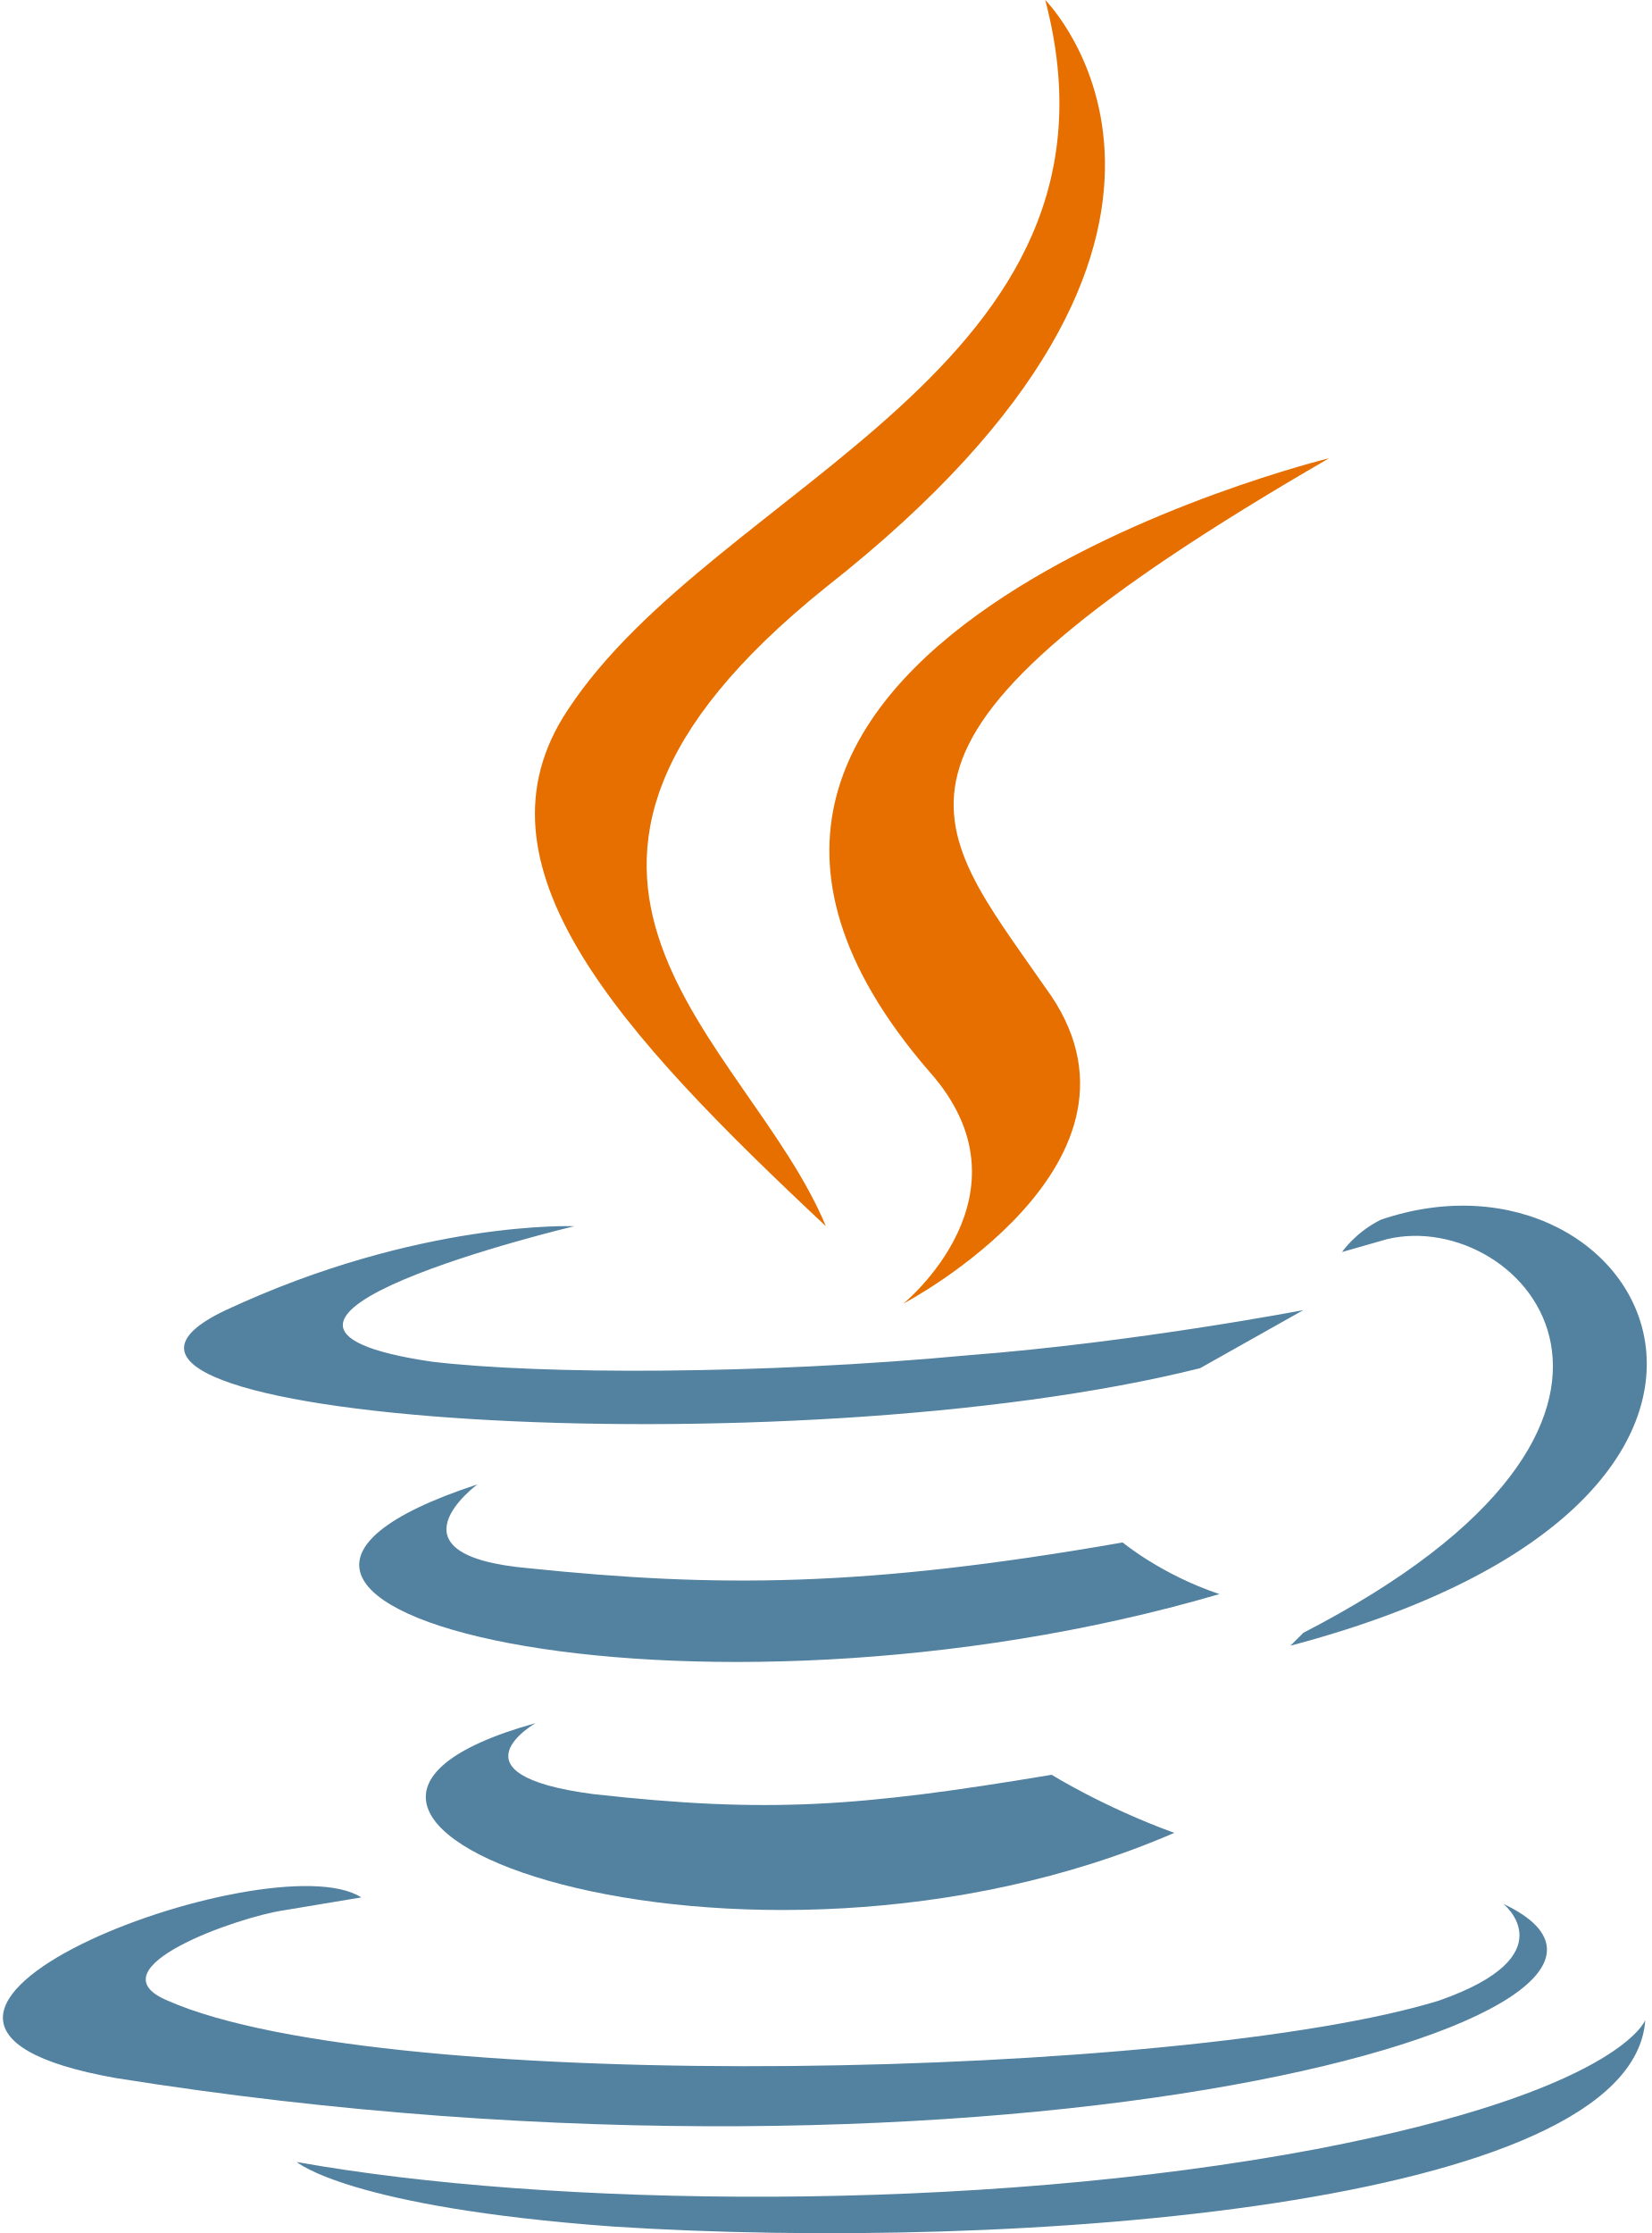
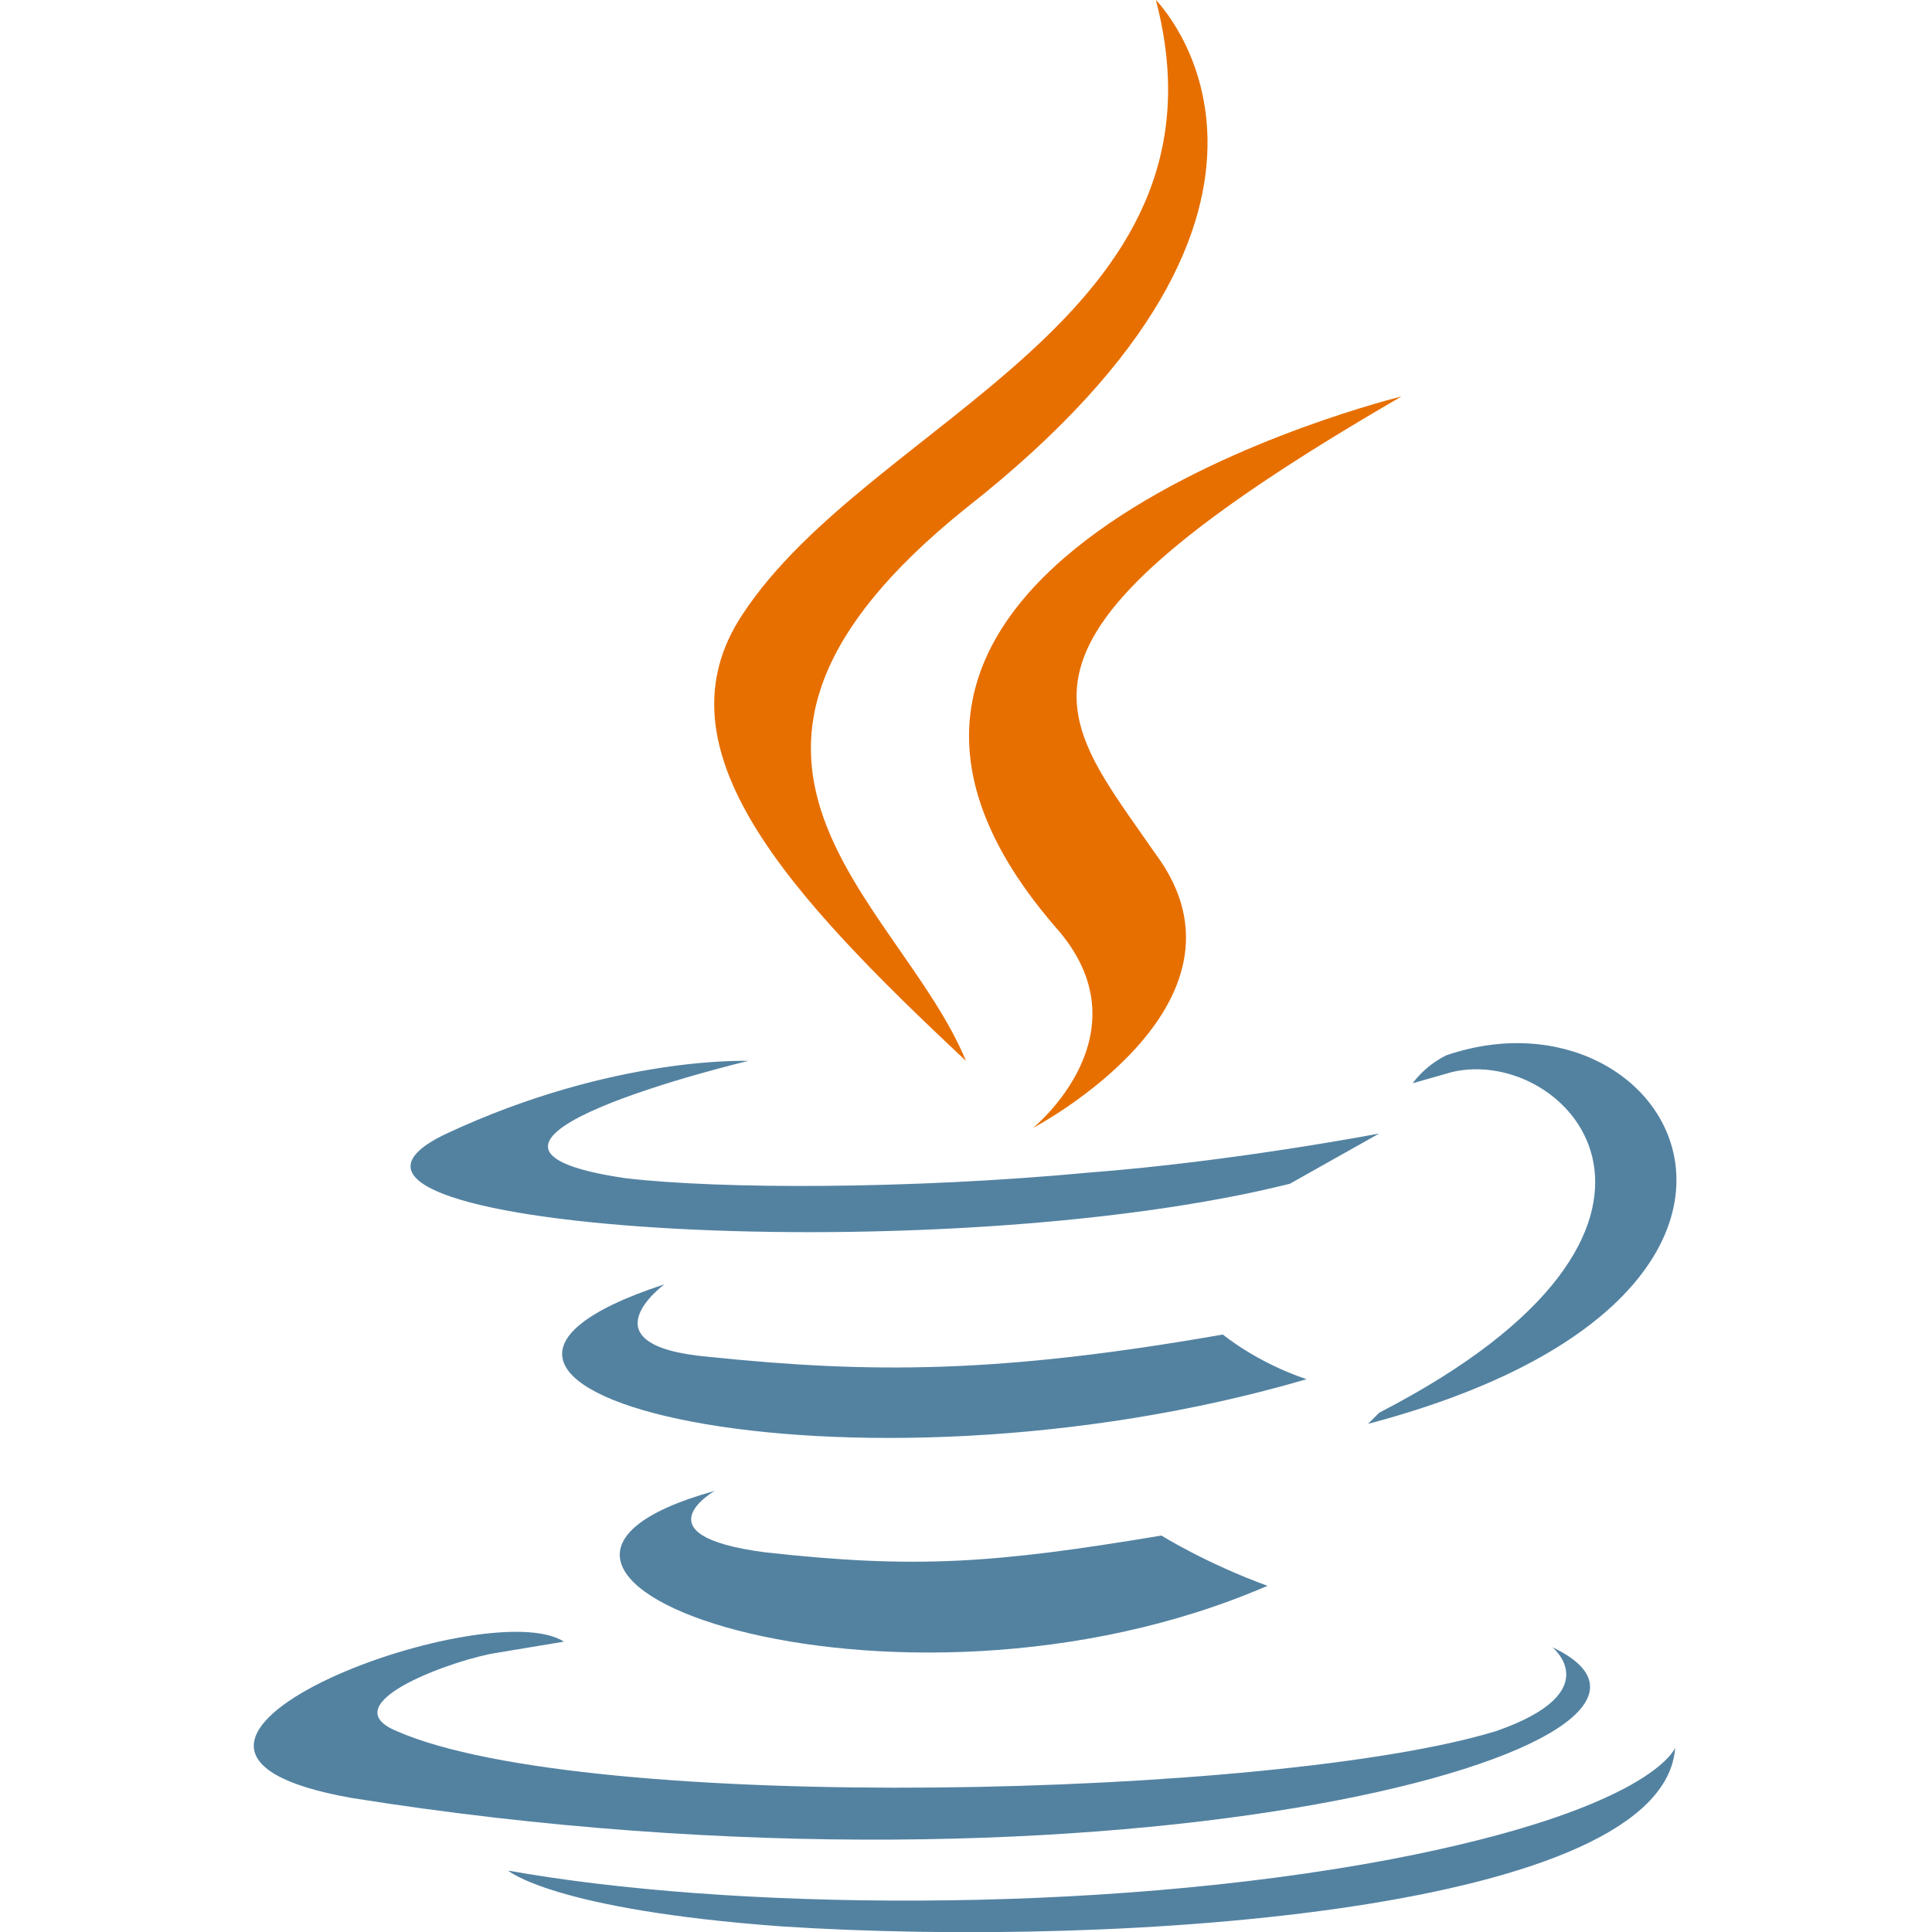
- <svg xmlns="http://www.w3.org/2000/svg" preserveAspectRatio="xMidYMid" viewBox="0 0 256 346">
+ <svg xmlns="http://www.w3.org/2000/svg" preserveAspectRatio="xMidYMid" viewBox="0 0 256 346" width="58" height="58">
  <path d="M83 267s-14 8 9 11c27 3 41 2 71-3 0 0 8 5 19 9-67 29-153-2-99-17M74 230s-15 11 8 13c29 3 52 3 92-4 0 0 6 5 15 8-82 24-173 2-115-17" fill="#5382A1" />
  <path d="M144 166c17 19-4 36-4 36s42-22 22-49c-18-26-32-38 44-82 0 0-119 29-62 95" fill="#E76F00" />
  <path d="M233 295s10 8-10 15c-39 12-163 15-197 0-12-5 11-13 18-14l12-2c-14-9-89 19-38 28 138 22 251-10 215-27M89 190s-63 15-22 21c17 2 51 2 83-1 26-2 52-7 52-7l-16 9c-64 16-187 8-151-9 30-14 54-13 54-13M202 253c64-33 34-66 13-61l-7 2s2-3 6-5c41-14 73 43-14 66l2-2" fill="#5382A1" />
  <path d="M162 0s36 36-34 91c-56 45-12 70 0 99-32-30-56-56-40-80 23-35 89-53 74-110" fill="#E76F00" />
  <path d="M95 345c62 4 158-3 160-32 0 0-4 11-51 20-53 10-119 9-158 2 0 0 8 7 49 10" fill="#5382A1" />
</svg>
